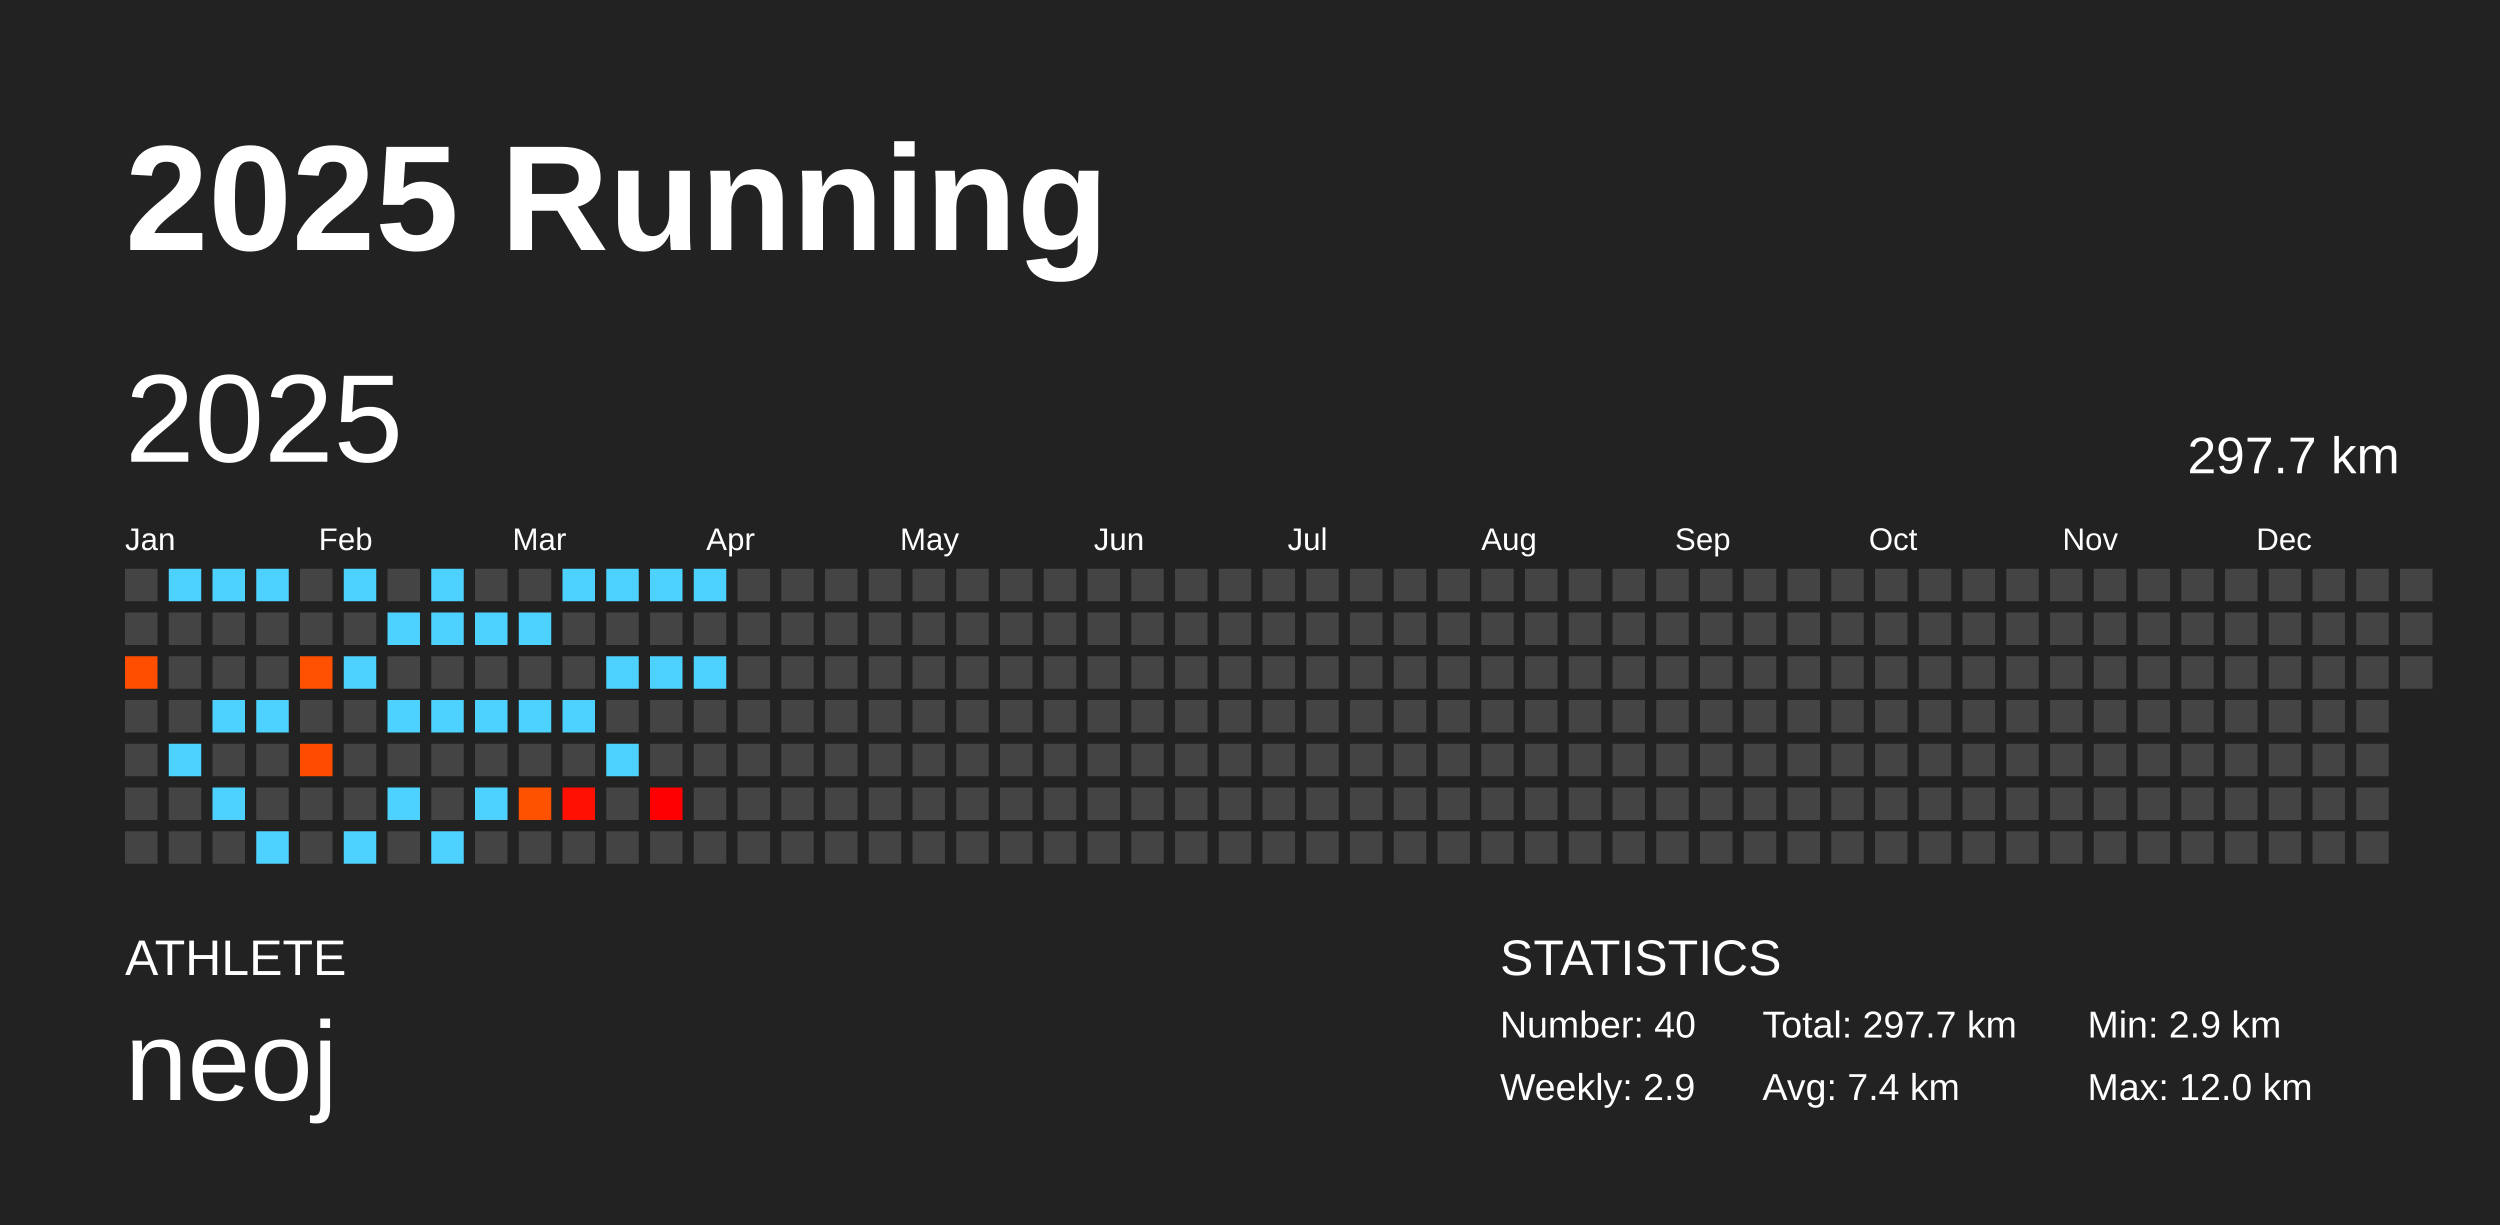
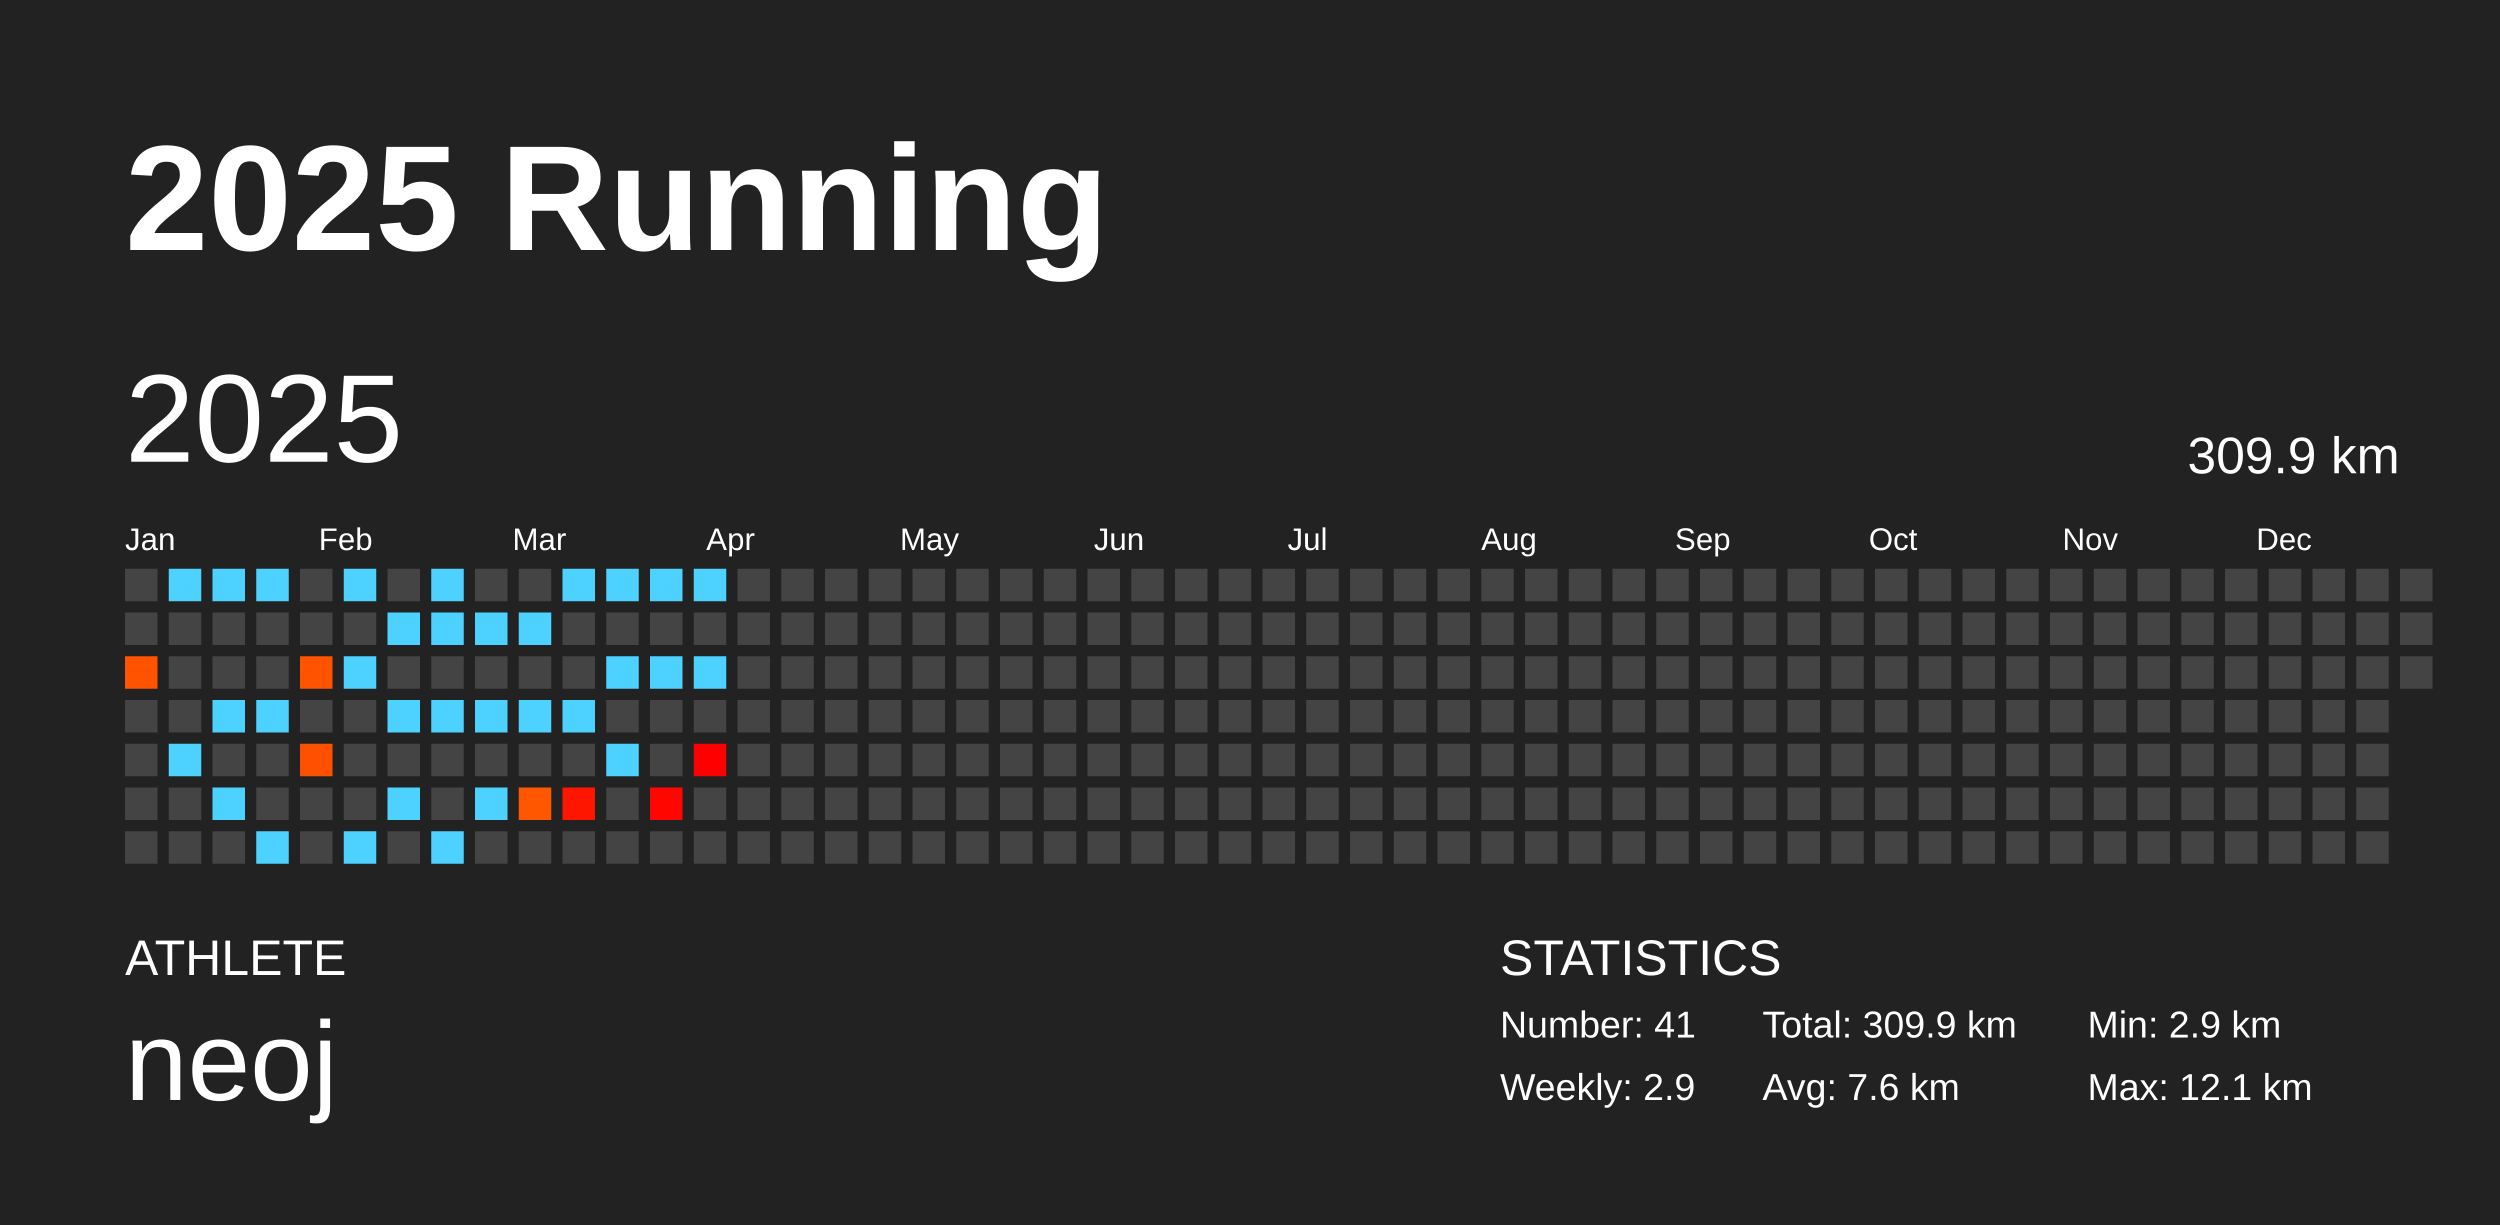
<svg xmlns="http://www.w3.org/2000/svg" baseProfile="full" height="98mm" version="1.1" viewBox="0,0,200,98" width="200mm">
  <defs />
  <rect fill="#222222" height="98" width="200" x="0" y="0" />
  <text fill="#FFFFFF" style="font-size:12px; font-family:Arial; font-weight:bold;" x="10" y="20">2025 Running</text>
  <text fill="#FFFFFF" style="font-size:4px; font-family:Arial" x="10" y="78">ATHLETE</text>
  <text fill="#FFFFFF" style="font-size:9px; font-family:Arial" x="10" y="88">neoj</text>
  <text fill="#FFFFFF" style="font-size:4px; font-family:Arial" x="120" y="78">STATISTICS</text>
-   <text fill="#FFFFFF" style="font-size:3px; font-family:Arial" x="120" y="83">Number: 40</text>
+   <text fill="#FFFFFF" style="font-size:3px; font-family:Arial" x="120" y="83">Number: 41</text>
  <text fill="#FFFFFF" style="font-size:3px; font-family:Arial" x="120" y="88">Weekly: 2.9</text>
-   <text fill="#FFFFFF" style="font-size:3px; font-family:Arial" x="141" y="83">Total: 297.7 km</text>
-   <text fill="#FFFFFF" style="font-size:3px; font-family:Arial" x="141" y="88">Avg: 7.4 km</text>
+   <text fill="#FFFFFF" style="font-size:3px; font-family:Arial" x="141" y="83">Total: 309.9 km</text>
+   <text fill="#FFFFFF" style="font-size:3px; font-family:Arial" x="141" y="88">Avg: 7.6 km</text>
  <text fill="#FFFFFF" style="font-size:3px; font-family:Arial" x="167" y="83">Min: 2.9 km</text>
-   <text fill="#FFFFFF" style="font-size:3px; font-family:Arial" x="167" y="88">Max: 12.0 km</text>
+   <text fill="#FFFFFF" style="font-size:3px; font-family:Arial" x="167" y="88">Max: 12.1 km</text>
  <text dominant-baseline="hanging" fill="#FFFFFF" style="font-size:10.0px; font-family:Arial;" x="10" y="30">2025</text>
-   <text dominant-baseline="hanging" fill="#FFFFFF" style="font-size:4.125px; font-family:Arial;" x="175" y="35">297.7 km</text>
+   <text dominant-baseline="hanging" fill="#FFFFFF" style="font-size:4.125px; font-family:Arial;" x="175" y="35">309.9 km</text>
  <text fill="#FFFFFF" style="font-size:2.5px; font-family:Arial" x="10.0" y="44">Jan</text>
  <text fill="#FFFFFF" style="font-size:2.5px; font-family:Arial" x="25.5" y="44">Feb</text>
  <text fill="#FFFFFF" style="font-size:2.5px; font-family:Arial" x="41.0" y="44">Mar</text>
  <text fill="#FFFFFF" style="font-size:2.5px; font-family:Arial" x="56.5" y="44">Apr</text>
  <text fill="#FFFFFF" style="font-size:2.5px; font-family:Arial" x="72.0" y="44">May</text>
  <text fill="#FFFFFF" style="font-size:2.5px; font-family:Arial" x="87.5" y="44">Jun</text>
  <text fill="#FFFFFF" style="font-size:2.5px; font-family:Arial" x="103.0" y="44">Jul</text>
  <text fill="#FFFFFF" style="font-size:2.5px; font-family:Arial" x="118.5" y="44">Aug</text>
  <text fill="#FFFFFF" style="font-size:2.5px; font-family:Arial" x="134.0" y="44">Sep</text>
  <text fill="#FFFFFF" style="font-size:2.5px; font-family:Arial" x="149.5" y="44">Oct</text>
  <text fill="#FFFFFF" style="font-size:2.5px; font-family:Arial" x="165.0" y="44">Nov</text>
  <text fill="#FFFFFF" style="font-size:2.5px; font-family:Arial" x="180.5" y="44">Dec</text>
  <rect fill="#444444" height="2.6" width="2.6" x="10.0" y="45.5" />
  <rect fill="#444444" height="2.6" width="2.6" x="10.0" y="49.0" />
-   <rect fill="#ff4e00" height="2.6" width="2.6" x="10.0" y="52.5" />
+   <rect fill="#ff5300" height="2.6" width="2.6" x="10.0" y="52.5" />
  <rect fill="#444444" height="2.6" width="2.6" x="10.0" y="56.0" />
  <rect fill="#444444" height="2.6" width="2.6" x="10.0" y="59.5" />
  <rect fill="#444444" height="2.6" width="2.6" x="10.0" y="63.0" />
  <rect fill="#444444" height="2.6" width="2.6" x="10.0" y="66.5" />
  <rect fill="#4dd2ff" height="2.6" width="2.6" x="13.5" y="45.5" />
  <rect fill="#444444" height="2.6" width="2.6" x="13.5" y="49.0" />
  <rect fill="#444444" height="2.6" width="2.6" x="13.5" y="52.5" />
  <rect fill="#444444" height="2.6" width="2.6" x="13.5" y="56.0" />
  <rect fill="#4dd2ff" height="2.6" width="2.6" x="13.5" y="59.5" />
  <rect fill="#444444" height="2.6" width="2.6" x="13.5" y="63.0" />
  <rect fill="#444444" height="2.6" width="2.6" x="13.5" y="66.5" />
  <rect fill="#4dd2ff" height="2.6" width="2.6" x="17.0" y="45.5" />
  <rect fill="#444444" height="2.6" width="2.6" x="17.0" y="49.0" />
  <rect fill="#444444" height="2.6" width="2.6" x="17.0" y="52.5" />
  <rect fill="#4dd2ff" height="2.6" width="2.6" x="17.0" y="56.0" />
  <rect fill="#444444" height="2.6" width="2.6" x="17.0" y="59.5" />
  <rect fill="#4dd2ff" height="2.6" width="2.6" x="17.0" y="63.0" />
  <rect fill="#444444" height="2.6" width="2.6" x="17.0" y="66.5" />
  <rect fill="#4dd2ff" height="2.6" width="2.6" x="20.5" y="45.5" />
  <rect fill="#444444" height="2.6" width="2.6" x="20.5" y="49.0" />
  <rect fill="#444444" height="2.6" width="2.6" x="20.5" y="52.5" />
  <rect fill="#4dd2ff" height="2.6" width="2.6" x="20.5" y="56.0" />
  <rect fill="#444444" height="2.6" width="2.6" x="20.5" y="59.5" />
  <rect fill="#444444" height="2.6" width="2.6" x="20.5" y="63.0" />
  <rect fill="#4dd2ff" height="2.6" width="2.6" x="20.5" y="66.5" />
  <rect fill="#444444" height="2.6" width="2.6" x="24.0" y="45.5" />
  <rect fill="#444444" height="2.6" width="2.6" x="24.0" y="49.0" />
-   <rect fill="#ff4f00" height="2.6" width="2.6" x="24.0" y="52.5" />
+   <rect fill="#ff5300" height="2.6" width="2.6" x="24.0" y="52.5" />
  <rect fill="#444444" height="2.6" width="2.6" x="24.0" y="56.0" />
-   <rect fill="#ff4b00" height="2.6" width="2.6" x="24.0" y="59.5" />
+   <rect fill="#ff4f00" height="2.6" width="2.6" x="24.0" y="59.5" />
  <rect fill="#444444" height="2.6" width="2.6" x="24.0" y="63.0" />
  <rect fill="#444444" height="2.6" width="2.6" x="24.0" y="66.5" />
  <rect fill="#4dd2ff" height="2.6" width="2.6" x="27.5" y="45.5" />
  <rect fill="#444444" height="2.6" width="2.6" x="27.5" y="49.0" />
  <rect fill="#4dd2ff" height="2.6" width="2.6" x="27.5" y="52.5" />
  <rect fill="#444444" height="2.6" width="2.6" x="27.5" y="56.0" />
  <rect fill="#444444" height="2.6" width="2.6" x="27.5" y="59.5" />
  <rect fill="#444444" height="2.6" width="2.6" x="27.5" y="63.0" />
  <rect fill="#4dd2ff" height="2.6" width="2.6" x="27.5" y="66.5" />
  <rect fill="#444444" height="2.6" width="2.6" x="31.0" y="45.5" />
  <rect fill="#4dd2ff" height="2.6" width="2.6" x="31.0" y="49.0" />
  <rect fill="#444444" height="2.6" width="2.6" x="31.0" y="52.5" />
  <rect fill="#4dd2ff" height="2.6" width="2.6" x="31.0" y="56.0" />
  <rect fill="#444444" height="2.6" width="2.6" x="31.0" y="59.5" />
  <rect fill="#4dd2ff" height="2.6" width="2.6" x="31.0" y="63.0" />
  <rect fill="#444444" height="2.6" width="2.6" x="31.0" y="66.5" />
  <rect fill="#4dd2ff" height="2.6" width="2.6" x="34.5" y="45.5" />
  <rect fill="#4dd2ff" height="2.6" width="2.6" x="34.5" y="49.0" />
  <rect fill="#444444" height="2.6" width="2.6" x="34.5" y="52.5" />
  <rect fill="#4dd2ff" height="2.6" width="2.6" x="34.5" y="56.0" />
  <rect fill="#444444" height="2.6" width="2.6" x="34.5" y="59.5" />
  <rect fill="#444444" height="2.6" width="2.6" x="34.5" y="63.0" />
  <rect fill="#4dd2ff" height="2.6" width="2.6" x="34.5" y="66.5" />
  <rect fill="#444444" height="2.6" width="2.6" x="38.0" y="45.5" />
  <rect fill="#4dd2ff" height="2.6" width="2.6" x="38.0" y="49.0" />
  <rect fill="#444444" height="2.6" width="2.6" x="38.0" y="52.5" />
  <rect fill="#4dd2ff" height="2.6" width="2.6" x="38.0" y="56.0" />
  <rect fill="#444444" height="2.6" width="2.6" x="38.0" y="59.5" />
  <rect fill="#4dd2ff" height="2.6" width="2.6" x="38.0" y="63.0" />
  <rect fill="#444444" height="2.6" width="2.6" x="38.0" y="66.5" />
  <rect fill="#444444" height="2.6" width="2.6" x="41.5" y="45.5" />
  <rect fill="#4dd2ff" height="2.6" width="2.6" x="41.5" y="49.0" />
  <rect fill="#444444" height="2.6" width="2.6" x="41.5" y="52.5" />
  <rect fill="#4dd2ff" height="2.6" width="2.6" x="41.5" y="56.0" />
  <rect fill="#444444" height="2.6" width="2.6" x="41.5" y="59.5" />
-   <rect fill="#ff5200" height="2.6" width="2.6" x="41.5" y="63.0" />
+   <rect fill="#ff5700" height="2.6" width="2.6" x="41.5" y="63.0" />
  <rect fill="#444444" height="2.6" width="2.6" x="41.5" y="66.5" />
  <rect fill="#4dd2ff" height="2.6" width="2.6" x="45.0" y="45.5" />
  <rect fill="#444444" height="2.6" width="2.6" x="45.0" y="49.0" />
  <rect fill="#444444" height="2.6" width="2.6" x="45.0" y="52.5" />
  <rect fill="#4dd2ff" height="2.6" width="2.6" x="45.0" y="56.0" />
  <rect fill="#444444" height="2.6" width="2.6" x="45.0" y="59.5" />
-   <rect fill="#ff1000" height="2.6" width="2.6" x="45.0" y="63.0" />
+   <rect fill="#ff1600" height="2.6" width="2.6" x="45.0" y="63.0" />
  <rect fill="#444444" height="2.6" width="2.6" x="45.0" y="66.5" />
  <rect fill="#4dd2ff" height="2.6" width="2.6" x="48.5" y="45.5" />
  <rect fill="#444444" height="2.6" width="2.6" x="48.5" y="49.0" />
  <rect fill="#4dd2ff" height="2.6" width="2.6" x="48.5" y="52.5" />
  <rect fill="#444444" height="2.6" width="2.6" x="48.5" y="56.0" />
  <rect fill="#4dd2ff" height="2.6" width="2.6" x="48.5" y="59.5" />
  <rect fill="#444444" height="2.6" width="2.6" x="48.5" y="63.0" />
  <rect fill="#444444" height="2.6" width="2.6" x="48.5" y="66.5" />
  <rect fill="#4dd2ff" height="2.6" width="2.6" x="52.0" y="45.5" />
  <rect fill="#444444" height="2.6" width="2.6" x="52.0" y="49.0" />
  <rect fill="#4dd2ff" height="2.6" width="2.6" x="52.0" y="52.5" />
  <rect fill="#444444" height="2.6" width="2.6" x="52.0" y="56.0" />
  <rect fill="#444444" height="2.6" width="2.6" x="52.0" y="59.5" />
-   <rect fill="#ff0000" height="2.6" width="2.6" x="52.0" y="63.0" />
+   <rect fill="#ff0600" height="2.6" width="2.6" x="52.0" y="63.0" />
  <rect fill="#444444" height="2.6" width="2.6" x="52.0" y="66.5" />
  <rect fill="#4dd2ff" height="2.6" width="2.6" x="55.5" y="45.5" />
  <rect fill="#444444" height="2.6" width="2.6" x="55.5" y="49.0" />
  <rect fill="#4dd2ff" height="2.6" width="2.6" x="55.5" y="52.5" />
  <rect fill="#444444" height="2.6" width="2.6" x="55.5" y="56.0" />
-   <rect fill="#444444" height="2.6" width="2.6" x="55.5" y="59.5" />
+   <rect fill="#ff0000" height="2.6" width="2.6" x="55.5" y="59.5" />
  <rect fill="#444444" height="2.6" width="2.6" x="55.5" y="63.0" />
  <rect fill="#444444" height="2.6" width="2.6" x="55.5" y="66.5" />
  <rect fill="#444444" height="2.6" width="2.6" x="59.0" y="45.5" />
  <rect fill="#444444" height="2.6" width="2.6" x="59.0" y="49.0" />
  <rect fill="#444444" height="2.6" width="2.6" x="59.0" y="52.5" />
  <rect fill="#444444" height="2.6" width="2.6" x="59.0" y="56.0" />
  <rect fill="#444444" height="2.6" width="2.6" x="59.0" y="59.5" />
  <rect fill="#444444" height="2.6" width="2.6" x="59.0" y="63.0" />
  <rect fill="#444444" height="2.6" width="2.6" x="59.0" y="66.5" />
  <rect fill="#444444" height="2.6" width="2.6" x="62.5" y="45.5" />
  <rect fill="#444444" height="2.6" width="2.6" x="62.5" y="49.0" />
  <rect fill="#444444" height="2.6" width="2.6" x="62.5" y="52.5" />
  <rect fill="#444444" height="2.6" width="2.6" x="62.5" y="56.0" />
  <rect fill="#444444" height="2.6" width="2.6" x="62.5" y="59.5" />
  <rect fill="#444444" height="2.6" width="2.6" x="62.5" y="63.0" />
  <rect fill="#444444" height="2.6" width="2.6" x="62.5" y="66.5" />
  <rect fill="#444444" height="2.6" width="2.6" x="66.0" y="45.5" />
  <rect fill="#444444" height="2.6" width="2.6" x="66.0" y="49.0" />
  <rect fill="#444444" height="2.6" width="2.6" x="66.0" y="52.5" />
  <rect fill="#444444" height="2.6" width="2.6" x="66.0" y="56.0" />
  <rect fill="#444444" height="2.6" width="2.6" x="66.0" y="59.5" />
  <rect fill="#444444" height="2.6" width="2.6" x="66.0" y="63.0" />
  <rect fill="#444444" height="2.6" width="2.6" x="66.0" y="66.5" />
  <rect fill="#444444" height="2.6" width="2.6" x="69.5" y="45.5" />
  <rect fill="#444444" height="2.6" width="2.6" x="69.5" y="49.0" />
  <rect fill="#444444" height="2.6" width="2.6" x="69.5" y="52.5" />
  <rect fill="#444444" height="2.6" width="2.6" x="69.5" y="56.0" />
  <rect fill="#444444" height="2.6" width="2.6" x="69.5" y="59.5" />
  <rect fill="#444444" height="2.6" width="2.6" x="69.5" y="63.0" />
  <rect fill="#444444" height="2.6" width="2.6" x="69.5" y="66.5" />
  <rect fill="#444444" height="2.6" width="2.6" x="73.0" y="45.5" />
  <rect fill="#444444" height="2.6" width="2.6" x="73.0" y="49.0" />
  <rect fill="#444444" height="2.6" width="2.6" x="73.0" y="52.5" />
  <rect fill="#444444" height="2.6" width="2.6" x="73.0" y="56.0" />
  <rect fill="#444444" height="2.6" width="2.6" x="73.0" y="59.5" />
  <rect fill="#444444" height="2.6" width="2.6" x="73.0" y="63.0" />
  <rect fill="#444444" height="2.6" width="2.6" x="73.0" y="66.5" />
  <rect fill="#444444" height="2.6" width="2.6" x="76.5" y="45.5" />
  <rect fill="#444444" height="2.6" width="2.6" x="76.5" y="49.0" />
  <rect fill="#444444" height="2.6" width="2.6" x="76.5" y="52.5" />
  <rect fill="#444444" height="2.6" width="2.6" x="76.5" y="56.0" />
  <rect fill="#444444" height="2.6" width="2.6" x="76.5" y="59.5" />
  <rect fill="#444444" height="2.6" width="2.6" x="76.5" y="63.0" />
  <rect fill="#444444" height="2.6" width="2.6" x="76.5" y="66.5" />
  <rect fill="#444444" height="2.6" width="2.6" x="80.0" y="45.5" />
  <rect fill="#444444" height="2.6" width="2.6" x="80.0" y="49.0" />
  <rect fill="#444444" height="2.6" width="2.6" x="80.0" y="52.5" />
  <rect fill="#444444" height="2.6" width="2.6" x="80.0" y="56.0" />
  <rect fill="#444444" height="2.6" width="2.6" x="80.0" y="59.5" />
  <rect fill="#444444" height="2.6" width="2.6" x="80.0" y="63.0" />
  <rect fill="#444444" height="2.6" width="2.6" x="80.0" y="66.5" />
  <rect fill="#444444" height="2.6" width="2.6" x="83.5" y="45.5" />
  <rect fill="#444444" height="2.6" width="2.6" x="83.5" y="49.0" />
  <rect fill="#444444" height="2.6" width="2.6" x="83.5" y="52.5" />
  <rect fill="#444444" height="2.6" width="2.6" x="83.5" y="56.0" />
  <rect fill="#444444" height="2.6" width="2.6" x="83.5" y="59.5" />
  <rect fill="#444444" height="2.6" width="2.6" x="83.5" y="63.0" />
  <rect fill="#444444" height="2.6" width="2.6" x="83.5" y="66.5" />
  <rect fill="#444444" height="2.6" width="2.6" x="87.0" y="45.5" />
  <rect fill="#444444" height="2.6" width="2.6" x="87.0" y="49.0" />
  <rect fill="#444444" height="2.6" width="2.6" x="87.0" y="52.5" />
  <rect fill="#444444" height="2.6" width="2.6" x="87.0" y="56.0" />
  <rect fill="#444444" height="2.6" width="2.6" x="87.0" y="59.5" />
  <rect fill="#444444" height="2.6" width="2.6" x="87.0" y="63.0" />
  <rect fill="#444444" height="2.6" width="2.6" x="87.0" y="66.5" />
  <rect fill="#444444" height="2.6" width="2.6" x="90.5" y="45.5" />
  <rect fill="#444444" height="2.6" width="2.6" x="90.5" y="49.0" />
  <rect fill="#444444" height="2.6" width="2.6" x="90.5" y="52.5" />
  <rect fill="#444444" height="2.6" width="2.6" x="90.5" y="56.0" />
  <rect fill="#444444" height="2.6" width="2.6" x="90.5" y="59.5" />
  <rect fill="#444444" height="2.6" width="2.6" x="90.5" y="63.0" />
  <rect fill="#444444" height="2.6" width="2.6" x="90.5" y="66.5" />
  <rect fill="#444444" height="2.6" width="2.6" x="94.0" y="45.5" />
  <rect fill="#444444" height="2.6" width="2.6" x="94.0" y="49.0" />
  <rect fill="#444444" height="2.6" width="2.6" x="94.0" y="52.5" />
  <rect fill="#444444" height="2.6" width="2.6" x="94.0" y="56.0" />
  <rect fill="#444444" height="2.6" width="2.6" x="94.0" y="59.5" />
  <rect fill="#444444" height="2.6" width="2.6" x="94.0" y="63.0" />
  <rect fill="#444444" height="2.6" width="2.6" x="94.0" y="66.5" />
  <rect fill="#444444" height="2.6" width="2.6" x="97.5" y="45.5" />
  <rect fill="#444444" height="2.6" width="2.6" x="97.5" y="49.0" />
  <rect fill="#444444" height="2.6" width="2.6" x="97.5" y="52.5" />
  <rect fill="#444444" height="2.6" width="2.6" x="97.5" y="56.0" />
  <rect fill="#444444" height="2.6" width="2.6" x="97.5" y="59.5" />
  <rect fill="#444444" height="2.6" width="2.6" x="97.5" y="63.0" />
  <rect fill="#444444" height="2.6" width="2.6" x="97.5" y="66.5" />
  <rect fill="#444444" height="2.6" width="2.6" x="101.0" y="45.5" />
  <rect fill="#444444" height="2.6" width="2.6" x="101.0" y="49.0" />
  <rect fill="#444444" height="2.6" width="2.6" x="101.0" y="52.5" />
  <rect fill="#444444" height="2.6" width="2.6" x="101.0" y="56.0" />
  <rect fill="#444444" height="2.6" width="2.6" x="101.0" y="59.5" />
  <rect fill="#444444" height="2.6" width="2.6" x="101.0" y="63.0" />
  <rect fill="#444444" height="2.6" width="2.6" x="101.0" y="66.5" />
  <rect fill="#444444" height="2.6" width="2.6" x="104.5" y="45.5" />
  <rect fill="#444444" height="2.6" width="2.6" x="104.5" y="49.0" />
  <rect fill="#444444" height="2.6" width="2.6" x="104.5" y="52.5" />
  <rect fill="#444444" height="2.6" width="2.6" x="104.5" y="56.0" />
  <rect fill="#444444" height="2.6" width="2.6" x="104.5" y="59.5" />
  <rect fill="#444444" height="2.6" width="2.6" x="104.5" y="63.0" />
  <rect fill="#444444" height="2.6" width="2.6" x="104.5" y="66.5" />
  <rect fill="#444444" height="2.6" width="2.6" x="108.0" y="45.5" />
  <rect fill="#444444" height="2.6" width="2.6" x="108.0" y="49.0" />
  <rect fill="#444444" height="2.6" width="2.6" x="108.0" y="52.5" />
  <rect fill="#444444" height="2.6" width="2.6" x="108.0" y="56.0" />
  <rect fill="#444444" height="2.6" width="2.6" x="108.0" y="59.5" />
  <rect fill="#444444" height="2.6" width="2.6" x="108.0" y="63.0" />
  <rect fill="#444444" height="2.6" width="2.6" x="108.0" y="66.5" />
  <rect fill="#444444" height="2.6" width="2.6" x="111.5" y="45.5" />
  <rect fill="#444444" height="2.6" width="2.6" x="111.5" y="49.0" />
  <rect fill="#444444" height="2.6" width="2.6" x="111.5" y="52.5" />
  <rect fill="#444444" height="2.6" width="2.6" x="111.5" y="56.0" />
  <rect fill="#444444" height="2.6" width="2.6" x="111.5" y="59.5" />
  <rect fill="#444444" height="2.6" width="2.6" x="111.5" y="63.0" />
  <rect fill="#444444" height="2.6" width="2.6" x="111.5" y="66.5" />
  <rect fill="#444444" height="2.6" width="2.6" x="115.0" y="45.5" />
  <rect fill="#444444" height="2.6" width="2.6" x="115.0" y="49.0" />
  <rect fill="#444444" height="2.6" width="2.6" x="115.0" y="52.5" />
  <rect fill="#444444" height="2.6" width="2.6" x="115.0" y="56.0" />
  <rect fill="#444444" height="2.6" width="2.6" x="115.0" y="59.5" />
  <rect fill="#444444" height="2.6" width="2.6" x="115.0" y="63.0" />
  <rect fill="#444444" height="2.6" width="2.6" x="115.0" y="66.5" />
  <rect fill="#444444" height="2.6" width="2.6" x="118.5" y="45.5" />
  <rect fill="#444444" height="2.6" width="2.6" x="118.5" y="49.0" />
  <rect fill="#444444" height="2.6" width="2.6" x="118.5" y="52.5" />
  <rect fill="#444444" height="2.6" width="2.6" x="118.5" y="56.0" />
  <rect fill="#444444" height="2.6" width="2.6" x="118.5" y="59.5" />
  <rect fill="#444444" height="2.6" width="2.6" x="118.5" y="63.0" />
  <rect fill="#444444" height="2.6" width="2.6" x="118.5" y="66.5" />
  <rect fill="#444444" height="2.6" width="2.6" x="122.0" y="45.5" />
  <rect fill="#444444" height="2.6" width="2.6" x="122.0" y="49.0" />
  <rect fill="#444444" height="2.6" width="2.6" x="122.0" y="52.5" />
  <rect fill="#444444" height="2.6" width="2.6" x="122.0" y="56.0" />
  <rect fill="#444444" height="2.6" width="2.6" x="122.0" y="59.5" />
  <rect fill="#444444" height="2.6" width="2.6" x="122.0" y="63.0" />
  <rect fill="#444444" height="2.6" width="2.6" x="122.0" y="66.5" />
  <rect fill="#444444" height="2.6" width="2.6" x="125.5" y="45.5" />
  <rect fill="#444444" height="2.6" width="2.6" x="125.5" y="49.0" />
  <rect fill="#444444" height="2.6" width="2.6" x="125.5" y="52.5" />
  <rect fill="#444444" height="2.6" width="2.6" x="125.5" y="56.0" />
  <rect fill="#444444" height="2.6" width="2.6" x="125.5" y="59.5" />
  <rect fill="#444444" height="2.6" width="2.6" x="125.5" y="63.0" />
  <rect fill="#444444" height="2.6" width="2.6" x="125.5" y="66.5" />
  <rect fill="#444444" height="2.6" width="2.6" x="129.0" y="45.5" />
  <rect fill="#444444" height="2.6" width="2.6" x="129.0" y="49.0" />
  <rect fill="#444444" height="2.6" width="2.6" x="129.0" y="52.5" />
  <rect fill="#444444" height="2.6" width="2.6" x="129.0" y="56.0" />
  <rect fill="#444444" height="2.6" width="2.6" x="129.0" y="59.5" />
  <rect fill="#444444" height="2.6" width="2.6" x="129.0" y="63.0" />
  <rect fill="#444444" height="2.6" width="2.6" x="129.0" y="66.5" />
  <rect fill="#444444" height="2.6" width="2.6" x="132.5" y="45.5" />
  <rect fill="#444444" height="2.6" width="2.6" x="132.5" y="49.0" />
  <rect fill="#444444" height="2.6" width="2.6" x="132.5" y="52.5" />
  <rect fill="#444444" height="2.6" width="2.6" x="132.5" y="56.0" />
  <rect fill="#444444" height="2.6" width="2.6" x="132.5" y="59.5" />
  <rect fill="#444444" height="2.6" width="2.6" x="132.5" y="63.0" />
  <rect fill="#444444" height="2.6" width="2.6" x="132.5" y="66.5" />
  <rect fill="#444444" height="2.6" width="2.6" x="136.0" y="45.5" />
  <rect fill="#444444" height="2.6" width="2.6" x="136.0" y="49.0" />
  <rect fill="#444444" height="2.6" width="2.6" x="136.0" y="52.5" />
  <rect fill="#444444" height="2.6" width="2.6" x="136.0" y="56.0" />
  <rect fill="#444444" height="2.6" width="2.6" x="136.0" y="59.5" />
  <rect fill="#444444" height="2.6" width="2.6" x="136.0" y="63.0" />
  <rect fill="#444444" height="2.6" width="2.6" x="136.0" y="66.5" />
  <rect fill="#444444" height="2.6" width="2.6" x="139.5" y="45.5" />
  <rect fill="#444444" height="2.6" width="2.6" x="139.5" y="49.0" />
  <rect fill="#444444" height="2.6" width="2.6" x="139.5" y="52.5" />
  <rect fill="#444444" height="2.6" width="2.6" x="139.5" y="56.0" />
  <rect fill="#444444" height="2.6" width="2.6" x="139.5" y="59.5" />
  <rect fill="#444444" height="2.6" width="2.6" x="139.5" y="63.0" />
  <rect fill="#444444" height="2.6" width="2.6" x="139.5" y="66.5" />
  <rect fill="#444444" height="2.6" width="2.6" x="143.0" y="45.5" />
  <rect fill="#444444" height="2.6" width="2.6" x="143.0" y="49.0" />
  <rect fill="#444444" height="2.6" width="2.6" x="143.0" y="52.5" />
  <rect fill="#444444" height="2.6" width="2.6" x="143.0" y="56.0" />
  <rect fill="#444444" height="2.6" width="2.6" x="143.0" y="59.5" />
  <rect fill="#444444" height="2.6" width="2.6" x="143.0" y="63.0" />
  <rect fill="#444444" height="2.6" width="2.6" x="143.0" y="66.5" />
  <rect fill="#444444" height="2.6" width="2.6" x="146.5" y="45.5" />
  <rect fill="#444444" height="2.6" width="2.6" x="146.5" y="49.0" />
  <rect fill="#444444" height="2.6" width="2.6" x="146.5" y="52.5" />
  <rect fill="#444444" height="2.6" width="2.6" x="146.5" y="56.0" />
  <rect fill="#444444" height="2.6" width="2.6" x="146.5" y="59.5" />
  <rect fill="#444444" height="2.6" width="2.6" x="146.5" y="63.0" />
  <rect fill="#444444" height="2.6" width="2.6" x="146.5" y="66.5" />
  <rect fill="#444444" height="2.6" width="2.6" x="150.0" y="45.5" />
  <rect fill="#444444" height="2.6" width="2.6" x="150.0" y="49.0" />
  <rect fill="#444444" height="2.6" width="2.6" x="150.0" y="52.5" />
  <rect fill="#444444" height="2.6" width="2.6" x="150.0" y="56.0" />
  <rect fill="#444444" height="2.6" width="2.6" x="150.0" y="59.5" />
  <rect fill="#444444" height="2.6" width="2.6" x="150.0" y="63.0" />
  <rect fill="#444444" height="2.6" width="2.6" x="150.0" y="66.5" />
  <rect fill="#444444" height="2.6" width="2.6" x="153.5" y="45.5" />
  <rect fill="#444444" height="2.6" width="2.6" x="153.5" y="49.0" />
  <rect fill="#444444" height="2.6" width="2.6" x="153.5" y="52.5" />
  <rect fill="#444444" height="2.6" width="2.6" x="153.5" y="56.0" />
  <rect fill="#444444" height="2.6" width="2.6" x="153.5" y="59.5" />
  <rect fill="#444444" height="2.6" width="2.6" x="153.5" y="63.0" />
  <rect fill="#444444" height="2.6" width="2.6" x="153.5" y="66.5" />
  <rect fill="#444444" height="2.6" width="2.6" x="157.0" y="45.5" />
  <rect fill="#444444" height="2.6" width="2.6" x="157.0" y="49.0" />
  <rect fill="#444444" height="2.6" width="2.6" x="157.0" y="52.5" />
  <rect fill="#444444" height="2.6" width="2.6" x="157.0" y="56.0" />
  <rect fill="#444444" height="2.6" width="2.6" x="157.0" y="59.5" />
  <rect fill="#444444" height="2.6" width="2.6" x="157.0" y="63.0" />
  <rect fill="#444444" height="2.6" width="2.6" x="157.0" y="66.5" />
  <rect fill="#444444" height="2.6" width="2.6" x="160.5" y="45.5" />
  <rect fill="#444444" height="2.6" width="2.6" x="160.5" y="49.0" />
  <rect fill="#444444" height="2.6" width="2.6" x="160.5" y="52.5" />
  <rect fill="#444444" height="2.6" width="2.6" x="160.5" y="56.0" />
  <rect fill="#444444" height="2.6" width="2.6" x="160.5" y="59.5" />
  <rect fill="#444444" height="2.6" width="2.6" x="160.5" y="63.0" />
  <rect fill="#444444" height="2.6" width="2.6" x="160.5" y="66.5" />
  <rect fill="#444444" height="2.6" width="2.6" x="164.0" y="45.5" />
  <rect fill="#444444" height="2.6" width="2.6" x="164.0" y="49.0" />
  <rect fill="#444444" height="2.6" width="2.6" x="164.0" y="52.5" />
  <rect fill="#444444" height="2.6" width="2.6" x="164.0" y="56.0" />
  <rect fill="#444444" height="2.6" width="2.6" x="164.0" y="59.5" />
  <rect fill="#444444" height="2.6" width="2.6" x="164.0" y="63.0" />
  <rect fill="#444444" height="2.6" width="2.6" x="164.0" y="66.5" />
  <rect fill="#444444" height="2.6" width="2.6" x="167.5" y="45.5" />
  <rect fill="#444444" height="2.6" width="2.6" x="167.5" y="49.0" />
  <rect fill="#444444" height="2.6" width="2.6" x="167.5" y="52.5" />
  <rect fill="#444444" height="2.6" width="2.6" x="167.5" y="56.0" />
  <rect fill="#444444" height="2.6" width="2.6" x="167.5" y="59.5" />
  <rect fill="#444444" height="2.6" width="2.6" x="167.5" y="63.0" />
  <rect fill="#444444" height="2.6" width="2.6" x="167.5" y="66.5" />
  <rect fill="#444444" height="2.6" width="2.6" x="171.0" y="45.5" />
  <rect fill="#444444" height="2.6" width="2.6" x="171.0" y="49.0" />
  <rect fill="#444444" height="2.6" width="2.6" x="171.0" y="52.5" />
  <rect fill="#444444" height="2.6" width="2.6" x="171.0" y="56.0" />
  <rect fill="#444444" height="2.6" width="2.6" x="171.0" y="59.5" />
  <rect fill="#444444" height="2.6" width="2.6" x="171.0" y="63.0" />
  <rect fill="#444444" height="2.6" width="2.6" x="171.0" y="66.5" />
  <rect fill="#444444" height="2.6" width="2.6" x="174.5" y="45.5" />
  <rect fill="#444444" height="2.6" width="2.6" x="174.5" y="49.0" />
  <rect fill="#444444" height="2.6" width="2.6" x="174.5" y="52.5" />
  <rect fill="#444444" height="2.6" width="2.6" x="174.5" y="56.0" />
  <rect fill="#444444" height="2.6" width="2.6" x="174.5" y="59.5" />
  <rect fill="#444444" height="2.6" width="2.6" x="174.5" y="63.0" />
  <rect fill="#444444" height="2.6" width="2.6" x="174.5" y="66.5" />
  <rect fill="#444444" height="2.6" width="2.6" x="178.0" y="45.5" />
  <rect fill="#444444" height="2.6" width="2.6" x="178.0" y="49.0" />
  <rect fill="#444444" height="2.6" width="2.6" x="178.0" y="52.5" />
  <rect fill="#444444" height="2.6" width="2.6" x="178.0" y="56.0" />
  <rect fill="#444444" height="2.6" width="2.6" x="178.0" y="59.5" />
  <rect fill="#444444" height="2.6" width="2.6" x="178.0" y="63.0" />
  <rect fill="#444444" height="2.6" width="2.6" x="178.0" y="66.5" />
  <rect fill="#444444" height="2.6" width="2.6" x="181.5" y="45.5" />
  <rect fill="#444444" height="2.6" width="2.6" x="181.5" y="49.0" />
  <rect fill="#444444" height="2.6" width="2.6" x="181.5" y="52.5" />
  <rect fill="#444444" height="2.6" width="2.6" x="181.5" y="56.0" />
  <rect fill="#444444" height="2.6" width="2.6" x="181.5" y="59.5" />
  <rect fill="#444444" height="2.6" width="2.6" x="181.5" y="63.0" />
  <rect fill="#444444" height="2.6" width="2.6" x="181.5" y="66.5" />
  <rect fill="#444444" height="2.6" width="2.6" x="185.0" y="45.5" />
  <rect fill="#444444" height="2.6" width="2.6" x="185.0" y="49.0" />
  <rect fill="#444444" height="2.6" width="2.6" x="185.0" y="52.5" />
  <rect fill="#444444" height="2.6" width="2.6" x="185.0" y="56.0" />
  <rect fill="#444444" height="2.6" width="2.6" x="185.0" y="59.5" />
  <rect fill="#444444" height="2.6" width="2.6" x="185.0" y="63.0" />
  <rect fill="#444444" height="2.6" width="2.6" x="185.0" y="66.5" />
  <rect fill="#444444" height="2.6" width="2.6" x="188.5" y="45.5" />
  <rect fill="#444444" height="2.6" width="2.6" x="188.5" y="49.0" />
  <rect fill="#444444" height="2.6" width="2.6" x="188.5" y="52.5" />
  <rect fill="#444444" height="2.6" width="2.6" x="188.5" y="56.0" />
  <rect fill="#444444" height="2.6" width="2.6" x="188.5" y="59.5" />
  <rect fill="#444444" height="2.6" width="2.6" x="188.5" y="63.0" />
  <rect fill="#444444" height="2.6" width="2.6" x="188.5" y="66.5" />
  <rect fill="#444444" height="2.6" width="2.6" x="192.0" y="45.5" />
  <rect fill="#444444" height="2.6" width="2.6" x="192.0" y="49.0" />
  <rect fill="#444444" height="2.6" width="2.6" x="192.0" y="52.5" />
</svg>
